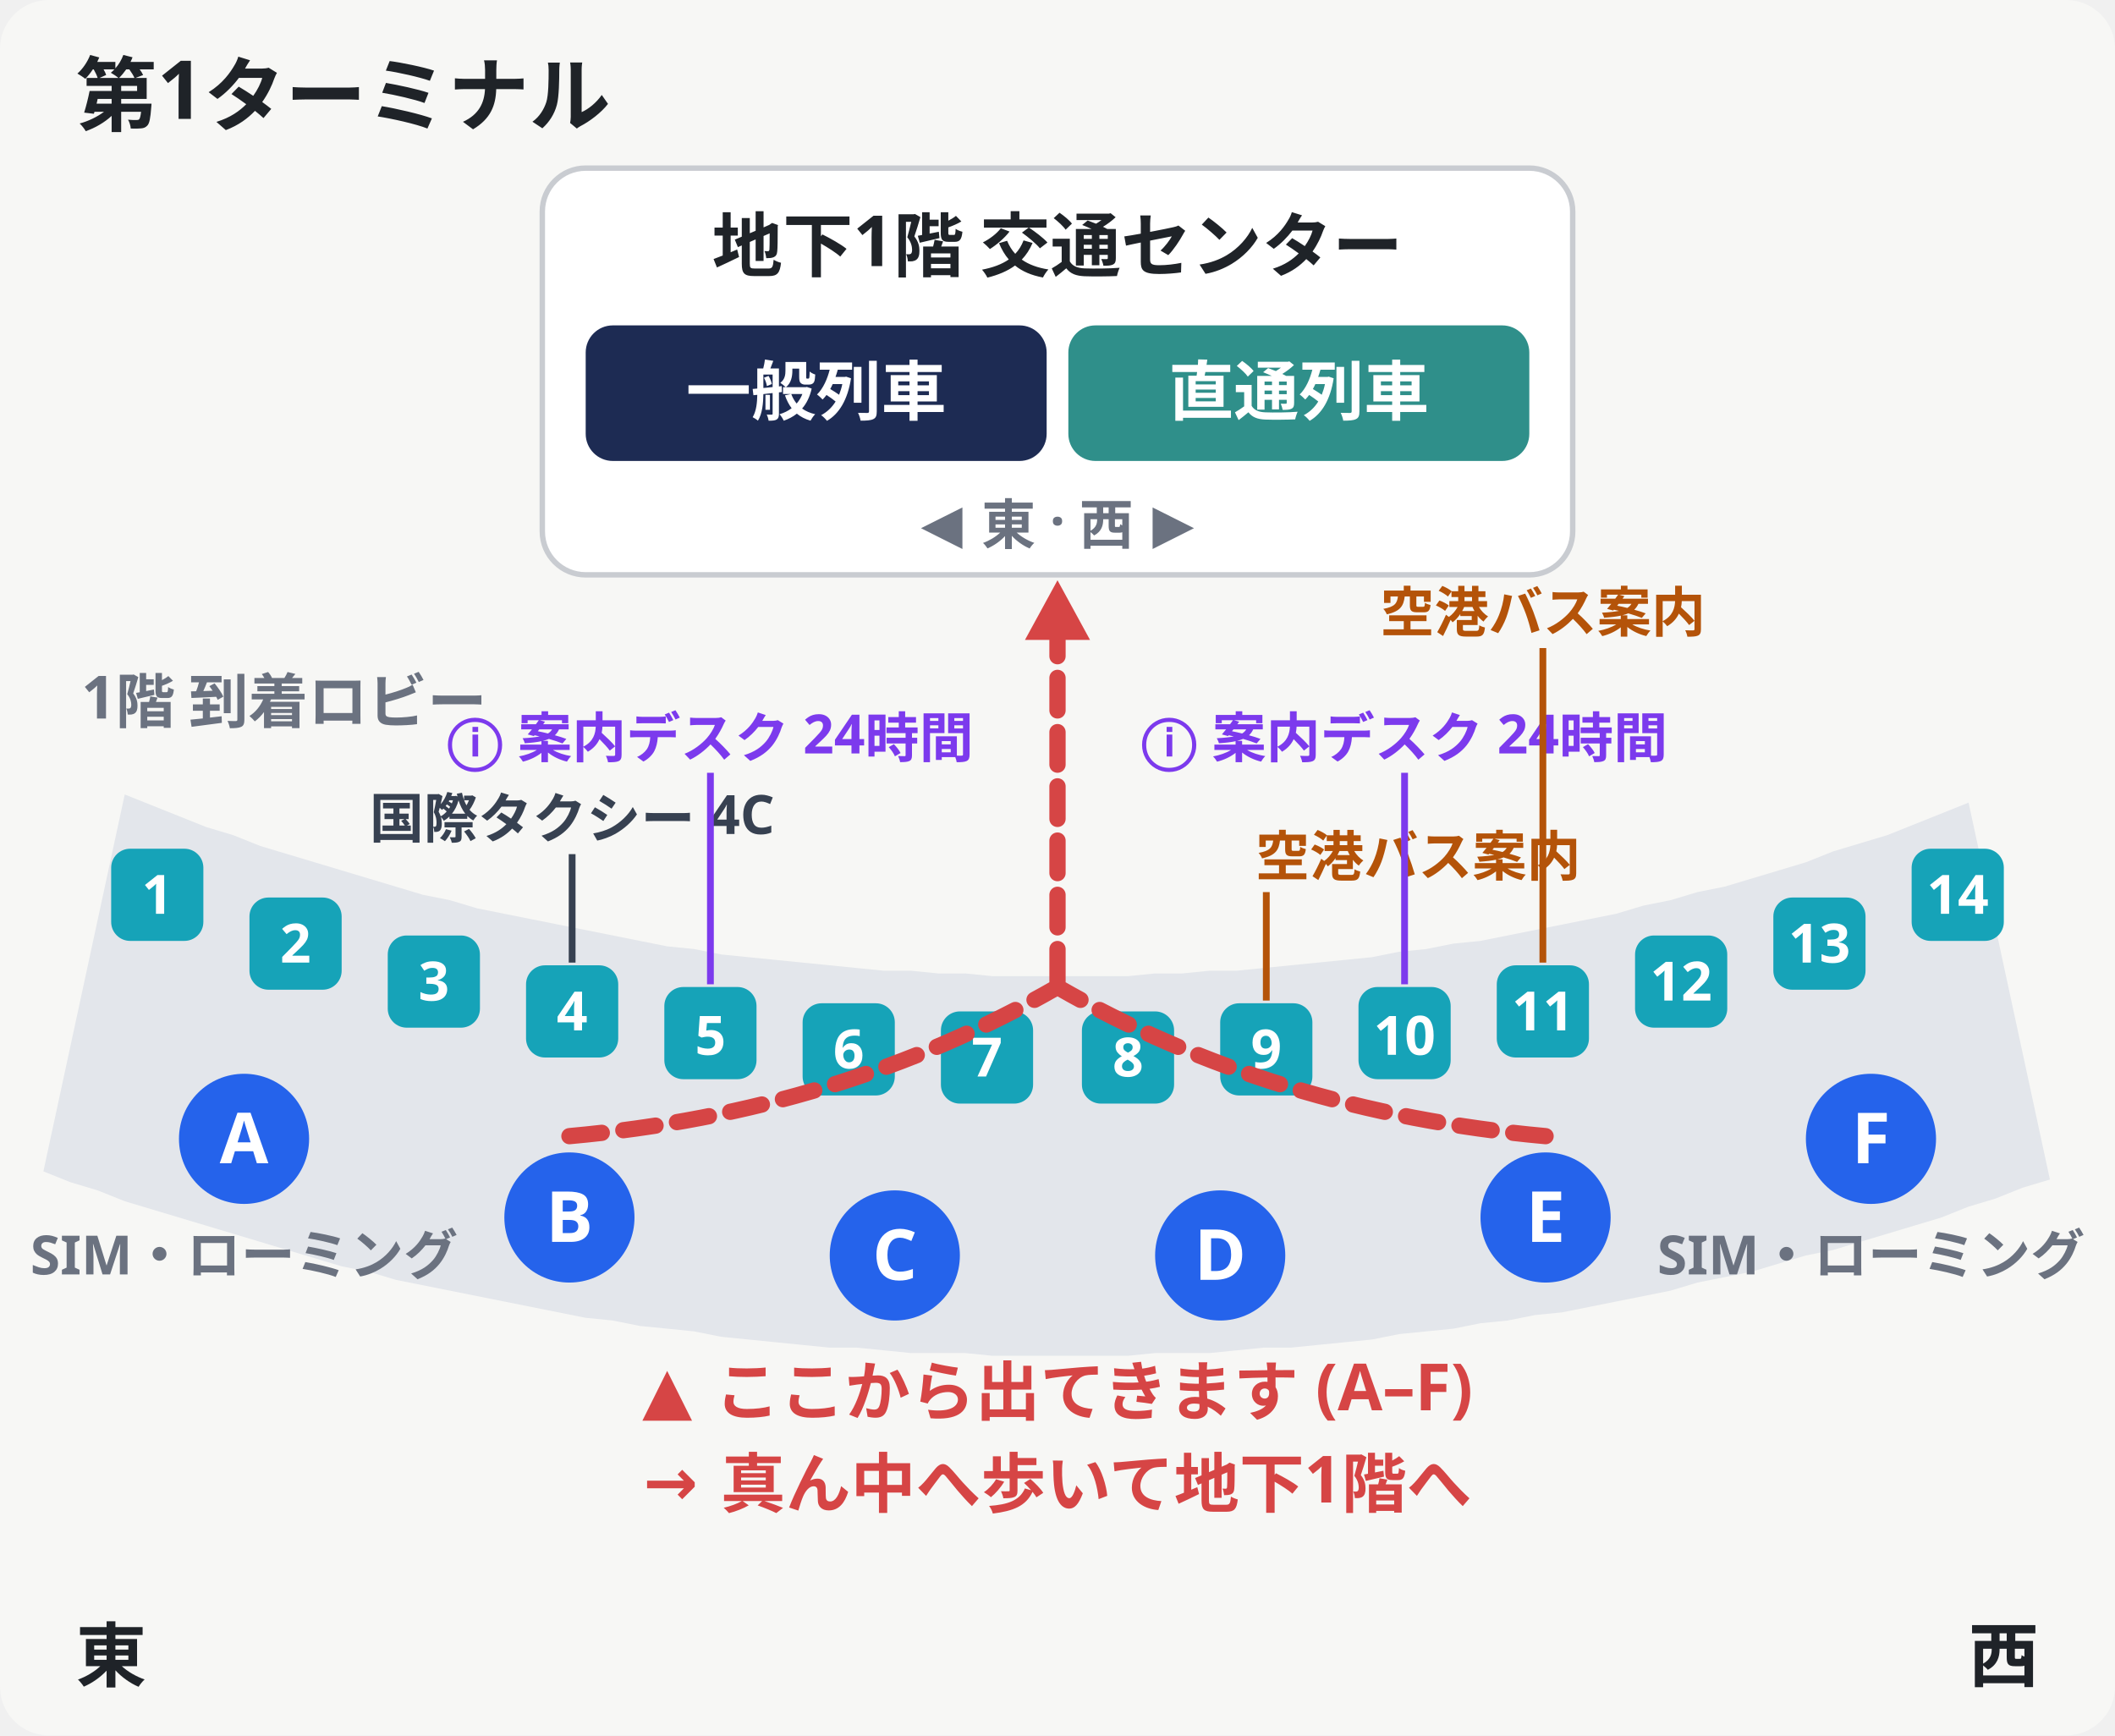
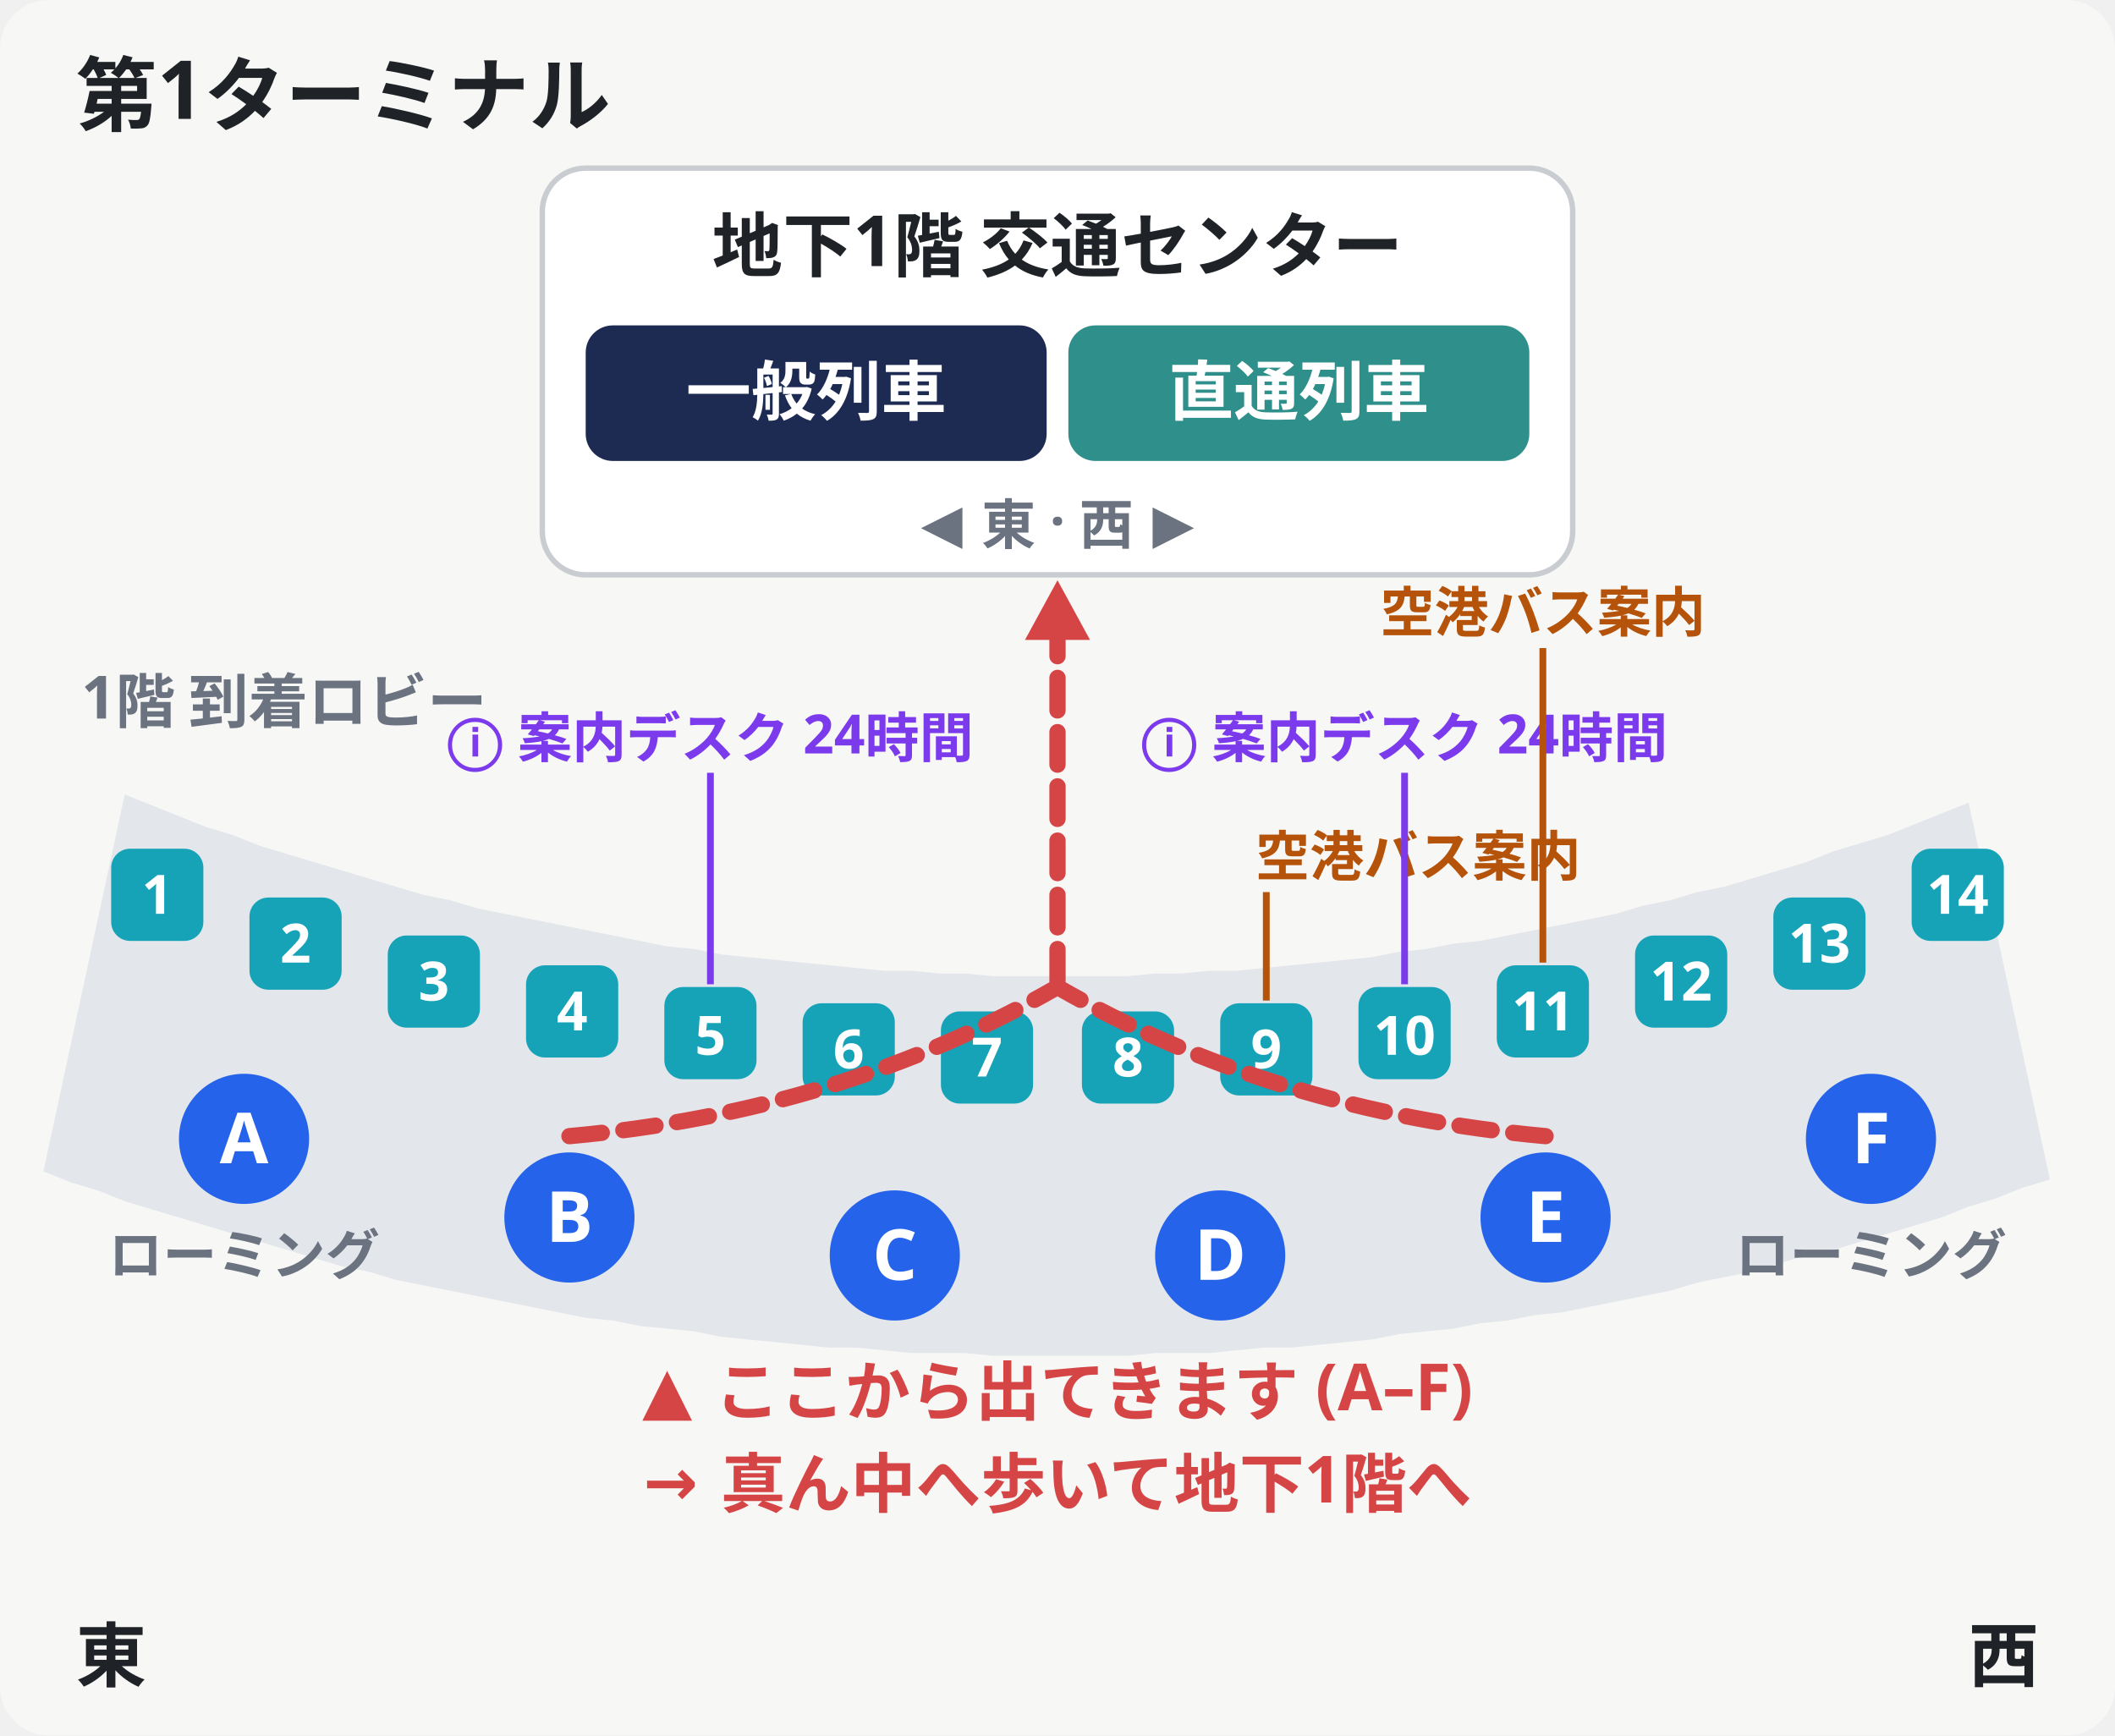
<svg xmlns="http://www.w3.org/2000/svg" viewBox="0 0 780 640" role="img" aria-label="第1ターミナル: 1階 到着ロビー → 地下1階 交通センター">
  <rect width="780" height="640" rx="18" fill="#f7f7f5" />
  <text x="28" y="46" font-size="30" font-weight="700" fill="#1f2328" text-anchor="start" font-family="Pretendard,Noto Sans KR,Noto Sans JP,Noto Sans TC,system-ui,sans-serif">第1ターミナル</text>
  <rect x="200" y="62" width="380" height="150" rx="16" fill="#fff" stroke="#c9ccd1" stroke-width="2" />
  <text x="390" y="100" font-size="26" font-weight="700" fill="#1f2328" text-anchor="middle" font-family="Pretendard,Noto Sans KR,Noto Sans JP,Noto Sans TC,system-ui,sans-serif">地下1階 交通センター</text>
  <rect x="216" y="120" width="170" height="50" rx="10" fill="#1d2b53" />
  <text x="301" y="153" font-size="24" font-weight="700" fill="#fff" text-anchor="middle" font-family="Pretendard,Noto Sans KR,Noto Sans JP,Noto Sans TC,system-ui,sans-serif">一般列車</text>
  <rect x="394" y="120" width="170" height="50" rx="10" fill="#2f8f8a" />
  <text x="479" y="153" font-size="24" font-weight="700" fill="#fff" text-anchor="middle" font-family="Pretendard,Noto Sans KR,Noto Sans JP,Noto Sans TC,system-ui,sans-serif">直通列車</text>
  <text x="390" y="200" font-size="20" font-weight="600" fill="#6b7280" text-anchor="middle" font-family="Pretendard,Noto Sans KR,Noto Sans JP,Noto Sans TC,system-ui,sans-serif">◀ 東  ·  西 ▶</text>
  <path d="M16,432 L26,436 L36,439 L46,443 L56,446 L66,449 L76,452 L86,455 L96,458 L106,461 L116,464 L126,467 L136,469 L146,472 L156,474 L166,476 L176,478 L186,480 L196,482 L206,484 L216,486 L226,487 L236,489 L246,490 L256,491 L266,493 L276,494 L286,495 L296,496 L306,497 L316,497 L326,498 L336,499 L346,499 L356,499 L366,500 L376,500 L386,500 L396,500 L406,500 L416,500 L426,499 L436,499 L446,499 L456,498 L466,497 L476,497 L486,496 L496,495 L506,494 L516,492 L526,491 L536,490 L546,488 L556,487 L566,485 L576,484 L586,482 L596,480 L606,478 L616,476 L626,473 L636,471 L646,469 L656,466 L666,463 L676,461 L686,458 L696,455 L706,452 L716,449 L726,445 L736,442 L746,438 L756,435 L726,296 L716,300 L706,304 L696,308 L686,311 L676,314 L666,318 L656,321 L646,324 L636,327 L626,329 L616,332 L606,334 L596,337 L586,339 L576,341 L566,343 L556,345 L546,347 L536,348 L526,350 L516,351 L506,353 L496,354 L486,355 L476,356 L466,357 L456,358 L446,358 L436,359 L426,359 L416,360 L406,360 L396,360 L386,360 L376,360 L366,360 L356,359 L346,359 L336,358 L326,358 L316,357 L306,356 L296,355 L286,354 L276,353 L266,352 L256,350 L246,349 L236,347 L226,345 L216,343 L206,341 L196,339 L186,337 L176,335 L166,332 L156,330 L146,327 L136,324 L126,321 L116,318 L106,315 L96,312 L86,308 L76,305 L66,301 L56,297 L46,293Z" fill="#e3e6eb" />
  <text x="30" y="265" font-size="22" font-weight="700" fill="#6b7280" text-anchor="start" font-family="Pretendard,Noto Sans KR,Noto Sans JP,Noto Sans TC,system-ui,sans-serif">1階 到着ロビー</text>
  <rect x="41" y="313" width="34" height="34" rx="7" fill="#16a3b8" />
  <text x="58" y="337" font-size="20" font-weight="700" fill="#fff" text-anchor="middle" font-family="Pretendard,Noto Sans KR,Noto Sans JP,Noto Sans TC,system-ui,sans-serif">1</text>
  <rect x="92" y="331" width="34" height="34" rx="7" fill="#16a3b8" />
  <text x="109" y="355" font-size="20" font-weight="700" fill="#fff" text-anchor="middle" font-family="Pretendard,Noto Sans KR,Noto Sans JP,Noto Sans TC,system-ui,sans-serif">2</text>
  <rect x="143" y="345" width="34" height="34" rx="7" fill="#16a3b8" />
  <text x="160" y="369" font-size="20" font-weight="700" fill="#fff" text-anchor="middle" font-family="Pretendard,Noto Sans KR,Noto Sans JP,Noto Sans TC,system-ui,sans-serif">3</text>
  <rect x="194" y="356" width="34" height="34" rx="7" fill="#16a3b8" />
  <text x="211" y="380" font-size="20" font-weight="700" fill="#fff" text-anchor="middle" font-family="Pretendard,Noto Sans KR,Noto Sans JP,Noto Sans TC,system-ui,sans-serif">4</text>
  <rect x="245" y="364" width="34" height="34" rx="7" fill="#16a3b8" />
  <text x="262" y="389" font-size="20" font-weight="700" fill="#fff" text-anchor="middle" font-family="Pretendard,Noto Sans KR,Noto Sans JP,Noto Sans TC,system-ui,sans-serif">5</text>
  <rect x="296" y="370" width="34" height="34" rx="7" fill="#16a3b8" />
  <text x="313" y="394" font-size="20" font-weight="700" fill="#fff" text-anchor="middle" font-family="Pretendard,Noto Sans KR,Noto Sans JP,Noto Sans TC,system-ui,sans-serif">6</text>
  <rect x="347" y="373" width="34" height="34" rx="7" fill="#16a3b8" />
  <text x="364" y="397" font-size="20" font-weight="700" fill="#fff" text-anchor="middle" font-family="Pretendard,Noto Sans KR,Noto Sans JP,Noto Sans TC,system-ui,sans-serif">7</text>
  <rect x="399" y="373" width="34" height="34" rx="7" fill="#16a3b8" />
  <text x="416" y="397" font-size="20" font-weight="700" fill="#fff" text-anchor="middle" font-family="Pretendard,Noto Sans KR,Noto Sans JP,Noto Sans TC,system-ui,sans-serif">8</text>
  <rect x="450" y="370" width="34" height="34" rx="7" fill="#16a3b8" />
  <text x="467" y="394" font-size="20" font-weight="700" fill="#fff" text-anchor="middle" font-family="Pretendard,Noto Sans KR,Noto Sans JP,Noto Sans TC,system-ui,sans-serif">9</text>
  <rect x="501" y="364" width="34" height="34" rx="7" fill="#16a3b8" />
  <text x="518" y="389" font-size="20" font-weight="700" fill="#fff" text-anchor="middle" font-family="Pretendard,Noto Sans KR,Noto Sans JP,Noto Sans TC,system-ui,sans-serif">10</text>
  <rect x="552" y="356" width="34" height="34" rx="7" fill="#16a3b8" />
  <text x="569" y="380" font-size="20" font-weight="700" fill="#fff" text-anchor="middle" font-family="Pretendard,Noto Sans KR,Noto Sans JP,Noto Sans TC,system-ui,sans-serif">11</text>
  <rect x="603" y="345" width="34" height="34" rx="7" fill="#16a3b8" />
  <text x="620" y="369" font-size="20" font-weight="700" fill="#fff" text-anchor="middle" font-family="Pretendard,Noto Sans KR,Noto Sans JP,Noto Sans TC,system-ui,sans-serif">12</text>
  <rect x="654" y="331" width="34" height="34" rx="7" fill="#16a3b8" />
  <text x="671" y="355" font-size="20" font-weight="700" fill="#fff" text-anchor="middle" font-family="Pretendard,Noto Sans KR,Noto Sans JP,Noto Sans TC,system-ui,sans-serif">13</text>
  <rect x="705" y="313" width="34" height="34" rx="7" fill="#16a3b8" />
  <text x="722" y="337" font-size="20" font-weight="700" fill="#fff" text-anchor="middle" font-family="Pretendard,Noto Sans KR,Noto Sans JP,Noto Sans TC,system-ui,sans-serif">14</text>
  <circle cx="90" cy="420" r="24" fill="#2563eb" />
  <text x="90" y="429" font-size="26" font-weight="700" fill="#fff" text-anchor="middle" font-family="Pretendard,Noto Sans KR,Noto Sans JP,Noto Sans TC,system-ui,sans-serif">A</text>
  <circle cx="210" cy="449" r="24" fill="#2563eb" />
  <text x="210" y="458" font-size="26" font-weight="700" fill="#fff" text-anchor="middle" font-family="Pretendard,Noto Sans KR,Noto Sans JP,Noto Sans TC,system-ui,sans-serif">B</text>
  <circle cx="330" cy="463" r="24" fill="#2563eb" />
  <text x="330" y="472" font-size="26" font-weight="700" fill="#fff" text-anchor="middle" font-family="Pretendard,Noto Sans KR,Noto Sans JP,Noto Sans TC,system-ui,sans-serif">C</text>
  <circle cx="450" cy="463" r="24" fill="#2563eb" />
  <text x="450" y="472" font-size="26" font-weight="700" fill="#fff" text-anchor="middle" font-family="Pretendard,Noto Sans KR,Noto Sans JP,Noto Sans TC,system-ui,sans-serif">D</text>
  <circle cx="570" cy="449" r="24" fill="#2563eb" />
  <text x="570" y="458" font-size="26" font-weight="700" fill="#fff" text-anchor="middle" font-family="Pretendard,Noto Sans KR,Noto Sans JP,Noto Sans TC,system-ui,sans-serif">E</text>
  <circle cx="690" cy="420" r="24" fill="#2563eb" />
  <text x="690" y="429" font-size="26" font-weight="700" fill="#fff" text-anchor="middle" font-family="Pretendard,Noto Sans KR,Noto Sans JP,Noto Sans TC,system-ui,sans-serif">F</text>
  <text x="28" y="620" font-size="26" font-weight="700" fill="#1f2328" text-anchor="start" font-family="Pretendard,Noto Sans KR,Noto Sans JP,Noto Sans TC,system-ui,sans-serif">東</text>
  <text x="752" y="620" font-size="26" font-weight="700" fill="#1f2328" text-anchor="end" font-family="Pretendard,Noto Sans KR,Noto Sans JP,Noto Sans TC,system-ui,sans-serif">西</text>
  <path d="M210,419 Q310,410 390,364 M570,419 Q470,410 390,364 M390,362 L390,226" fill="none" stroke="#d64545" stroke-width="6" stroke-dasharray="12 8" stroke-linecap="round" />
  <path d="M378,236 L390,214 L402,236Z" fill="#d64545" />
  <text x="390" y="521" font-size="24" font-weight="700" fill="#d64545" text-anchor="middle" font-family="Pretendard,Noto Sans KR,Noto Sans JP,Noto Sans TC,system-ui,sans-serif">▲ ここから出てきます (A–F)</text>
  <text x="390" y="555" font-size="24" font-weight="700" fill="#d64545" text-anchor="middle" font-family="Pretendard,Noto Sans KR,Noto Sans JP,Noto Sans TC,system-ui,sans-serif">→ 真ん中へ歩いて地下1階へ</text>
-   <line x1="211" y1="355" x2="211" y2="315" stroke="#374151" stroke-width="2.5" />
-   <text x="211" y="309" font-size="20" font-weight="700" fill="#374151" text-anchor="middle" font-family="Pretendard,Noto Sans KR,Noto Sans JP,Noto Sans TC,system-ui,sans-serif">国際タクシー 4C</text>
  <line x1="262" y1="363" x2="262" y2="285" stroke="#7c3aed" stroke-width="2.5" />
  <text x="262" y="279" font-size="20" font-weight="700" fill="#7c3aed" text-anchor="middle" font-family="Pretendard,Noto Sans KR,Noto Sans JP,Noto Sans TC,system-ui,sans-serif">ⓘ 案内デスク 24時間</text>
  <line x1="467" y1="369" x2="467" y2="329" stroke="#b45309" stroke-width="2.5" />
  <text x="463" y="323" font-size="20" font-weight="700" fill="#b45309" text-anchor="start" font-family="Pretendard,Noto Sans KR,Noto Sans JP,Noto Sans TC,system-ui,sans-serif">空港バス案内</text>
  <line x1="518" y1="363" x2="518" y2="285" stroke="#7c3aed" stroke-width="2.5" />
  <text x="518" y="279" font-size="20" font-weight="700" fill="#7c3aed" text-anchor="middle" font-family="Pretendard,Noto Sans KR,Noto Sans JP,Noto Sans TC,system-ui,sans-serif">ⓘ 案内デスク 24時間</text>
  <line x1="569" y1="355" x2="569" y2="239" stroke="#b45309" stroke-width="2.5" />
  <text x="569" y="233" font-size="20" font-weight="700" fill="#b45309" text-anchor="middle" font-family="Pretendard,Noto Sans KR,Noto Sans JP,Noto Sans TC,system-ui,sans-serif">空港バス案内</text>
-   <text x="90" y="470" font-size="20" font-weight="700" fill="#6b7280" text-anchor="middle" font-family="Pretendard,Noto Sans KR,Noto Sans JP,Noto Sans TC,system-ui,sans-serif">SIM・ローミング</text>
-   <text x="690" y="470" font-size="20" font-weight="700" fill="#6b7280" text-anchor="middle" font-family="Pretendard,Noto Sans KR,Noto Sans JP,Noto Sans TC,system-ui,sans-serif">SIM・ローミング</text>
+   <text x="90" y="470" font-size="20" font-weight="700" fill="#6b7280" text-anchor="middle" font-family="Pretendard,Noto Sans KR,Noto Sans JP,Noto Sans TC,system-ui,sans-serif">ローミング</text>
+   <text x="690" y="470" font-size="20" font-weight="700" fill="#6b7280" text-anchor="middle" font-family="Pretendard,Noto Sans KR,Noto Sans JP,Noto Sans TC,system-ui,sans-serif">ローミング</text>
</svg>
